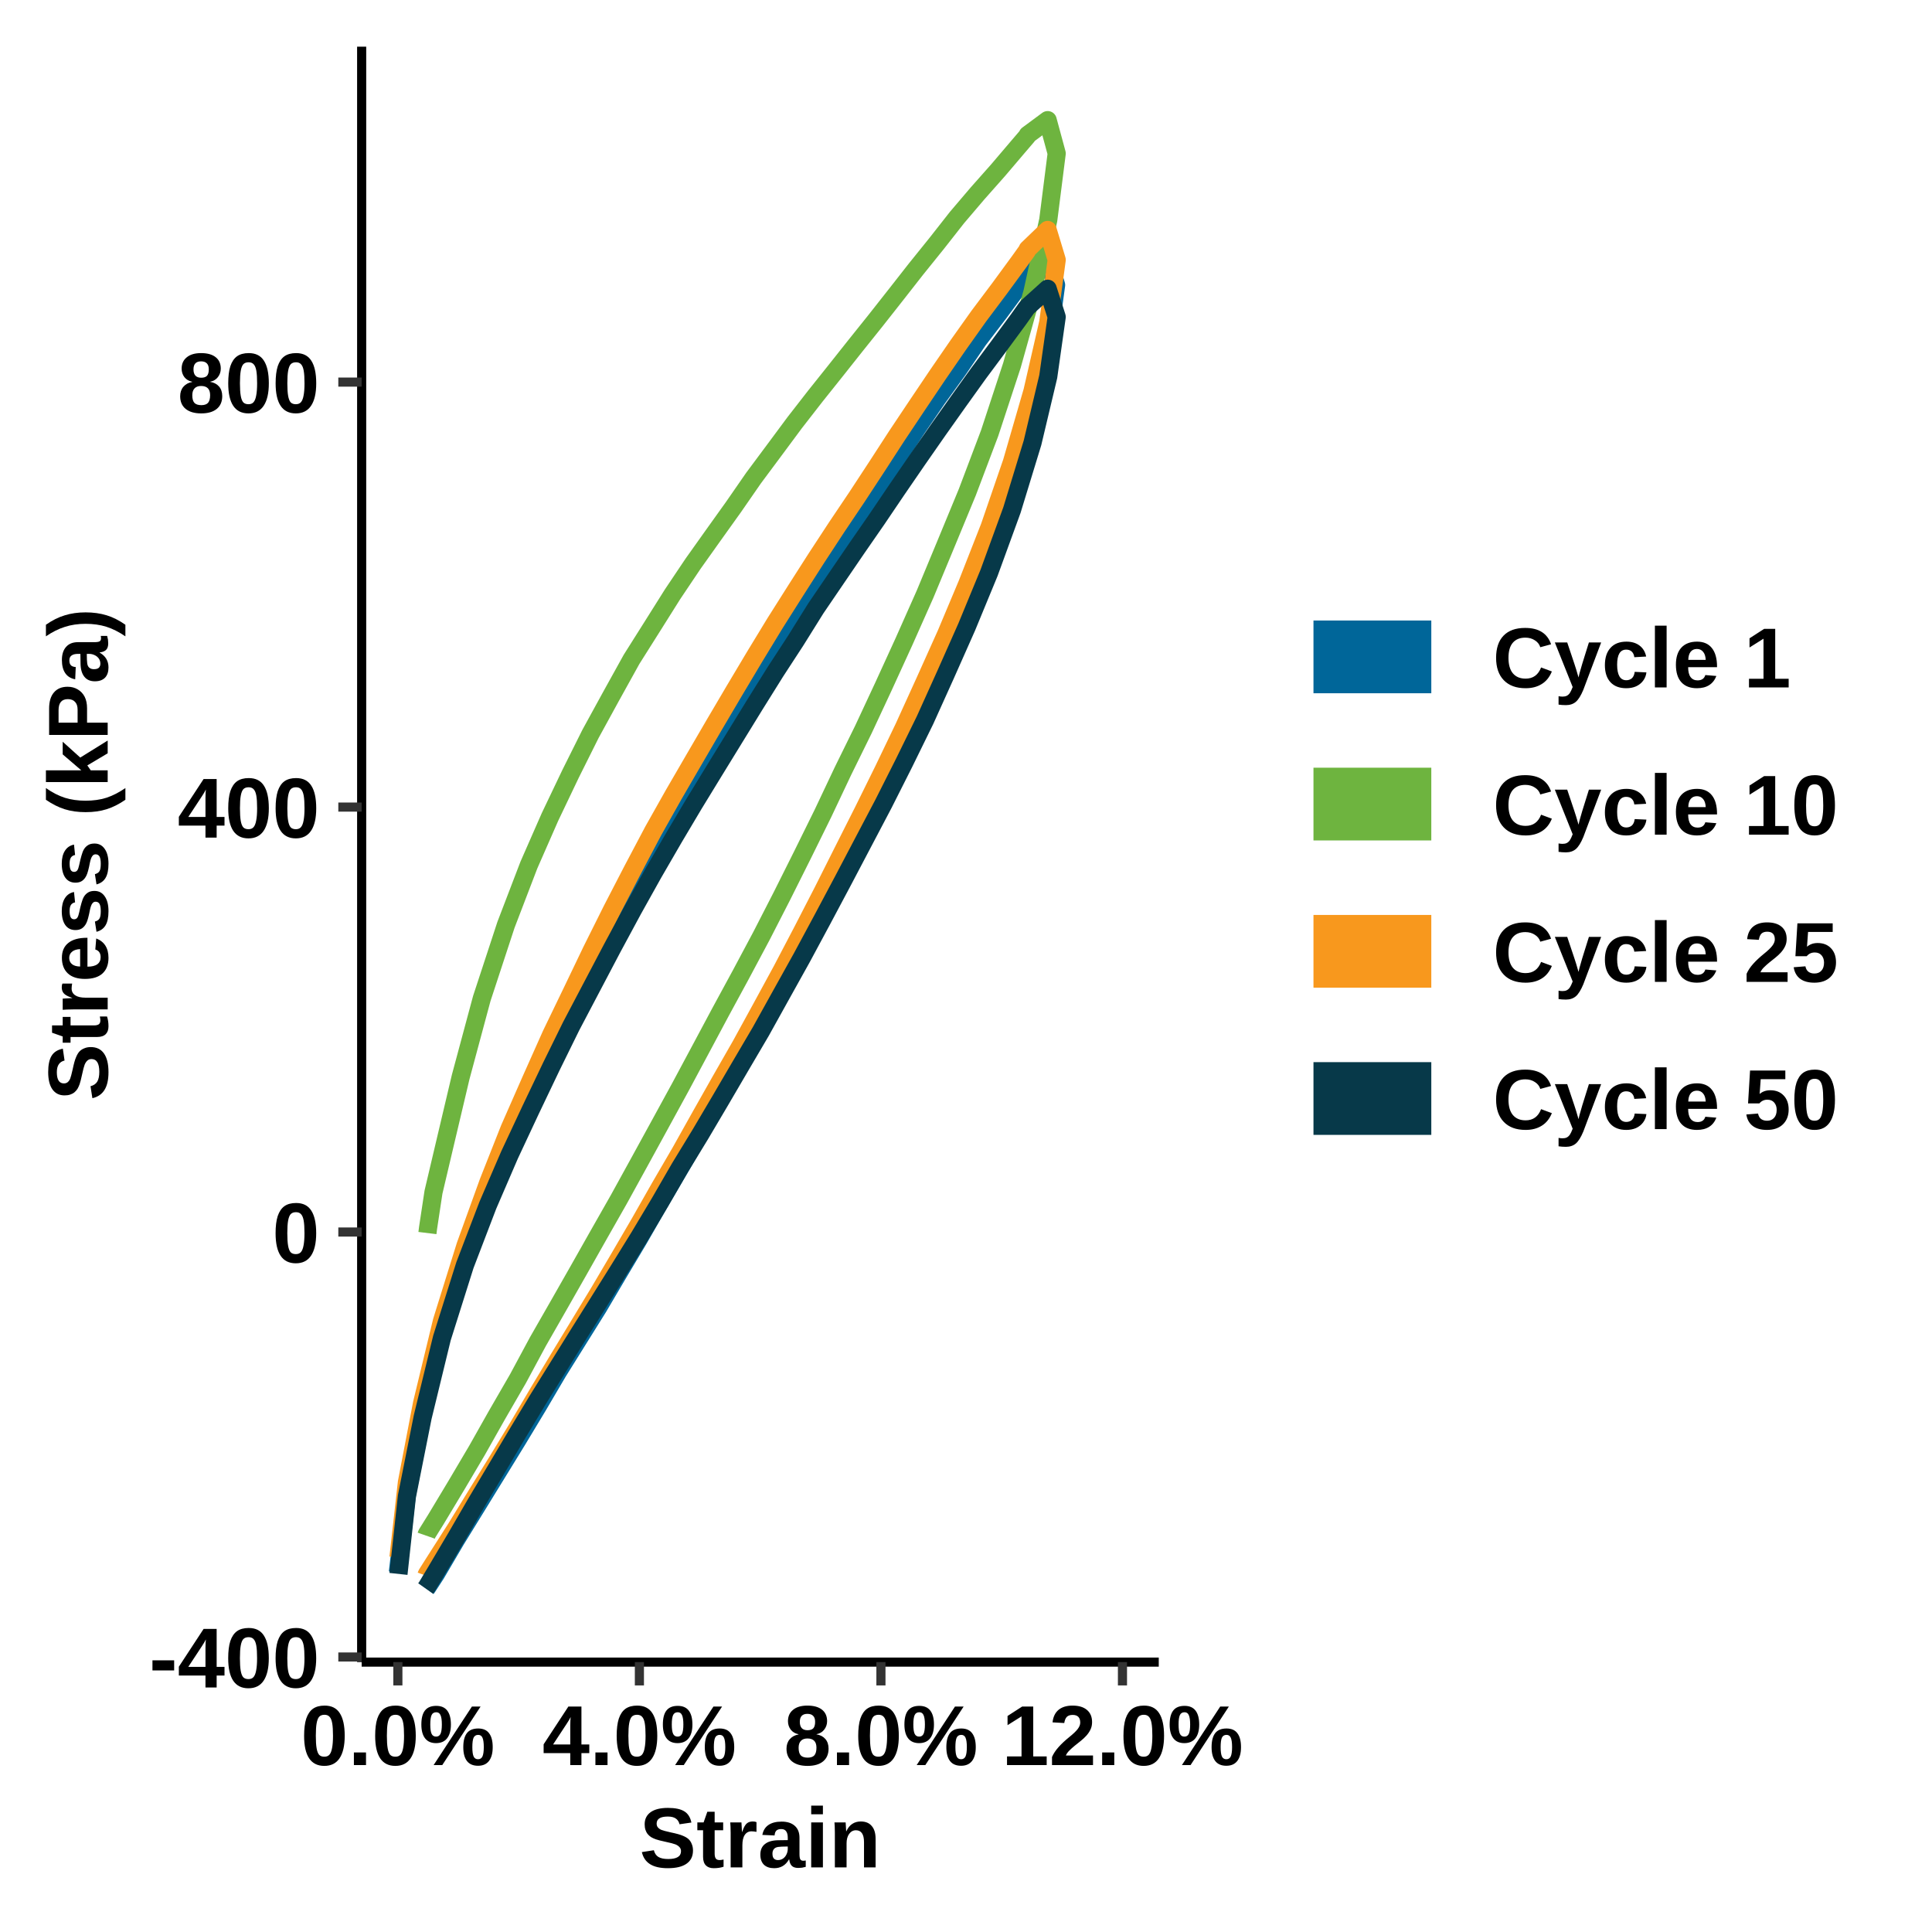
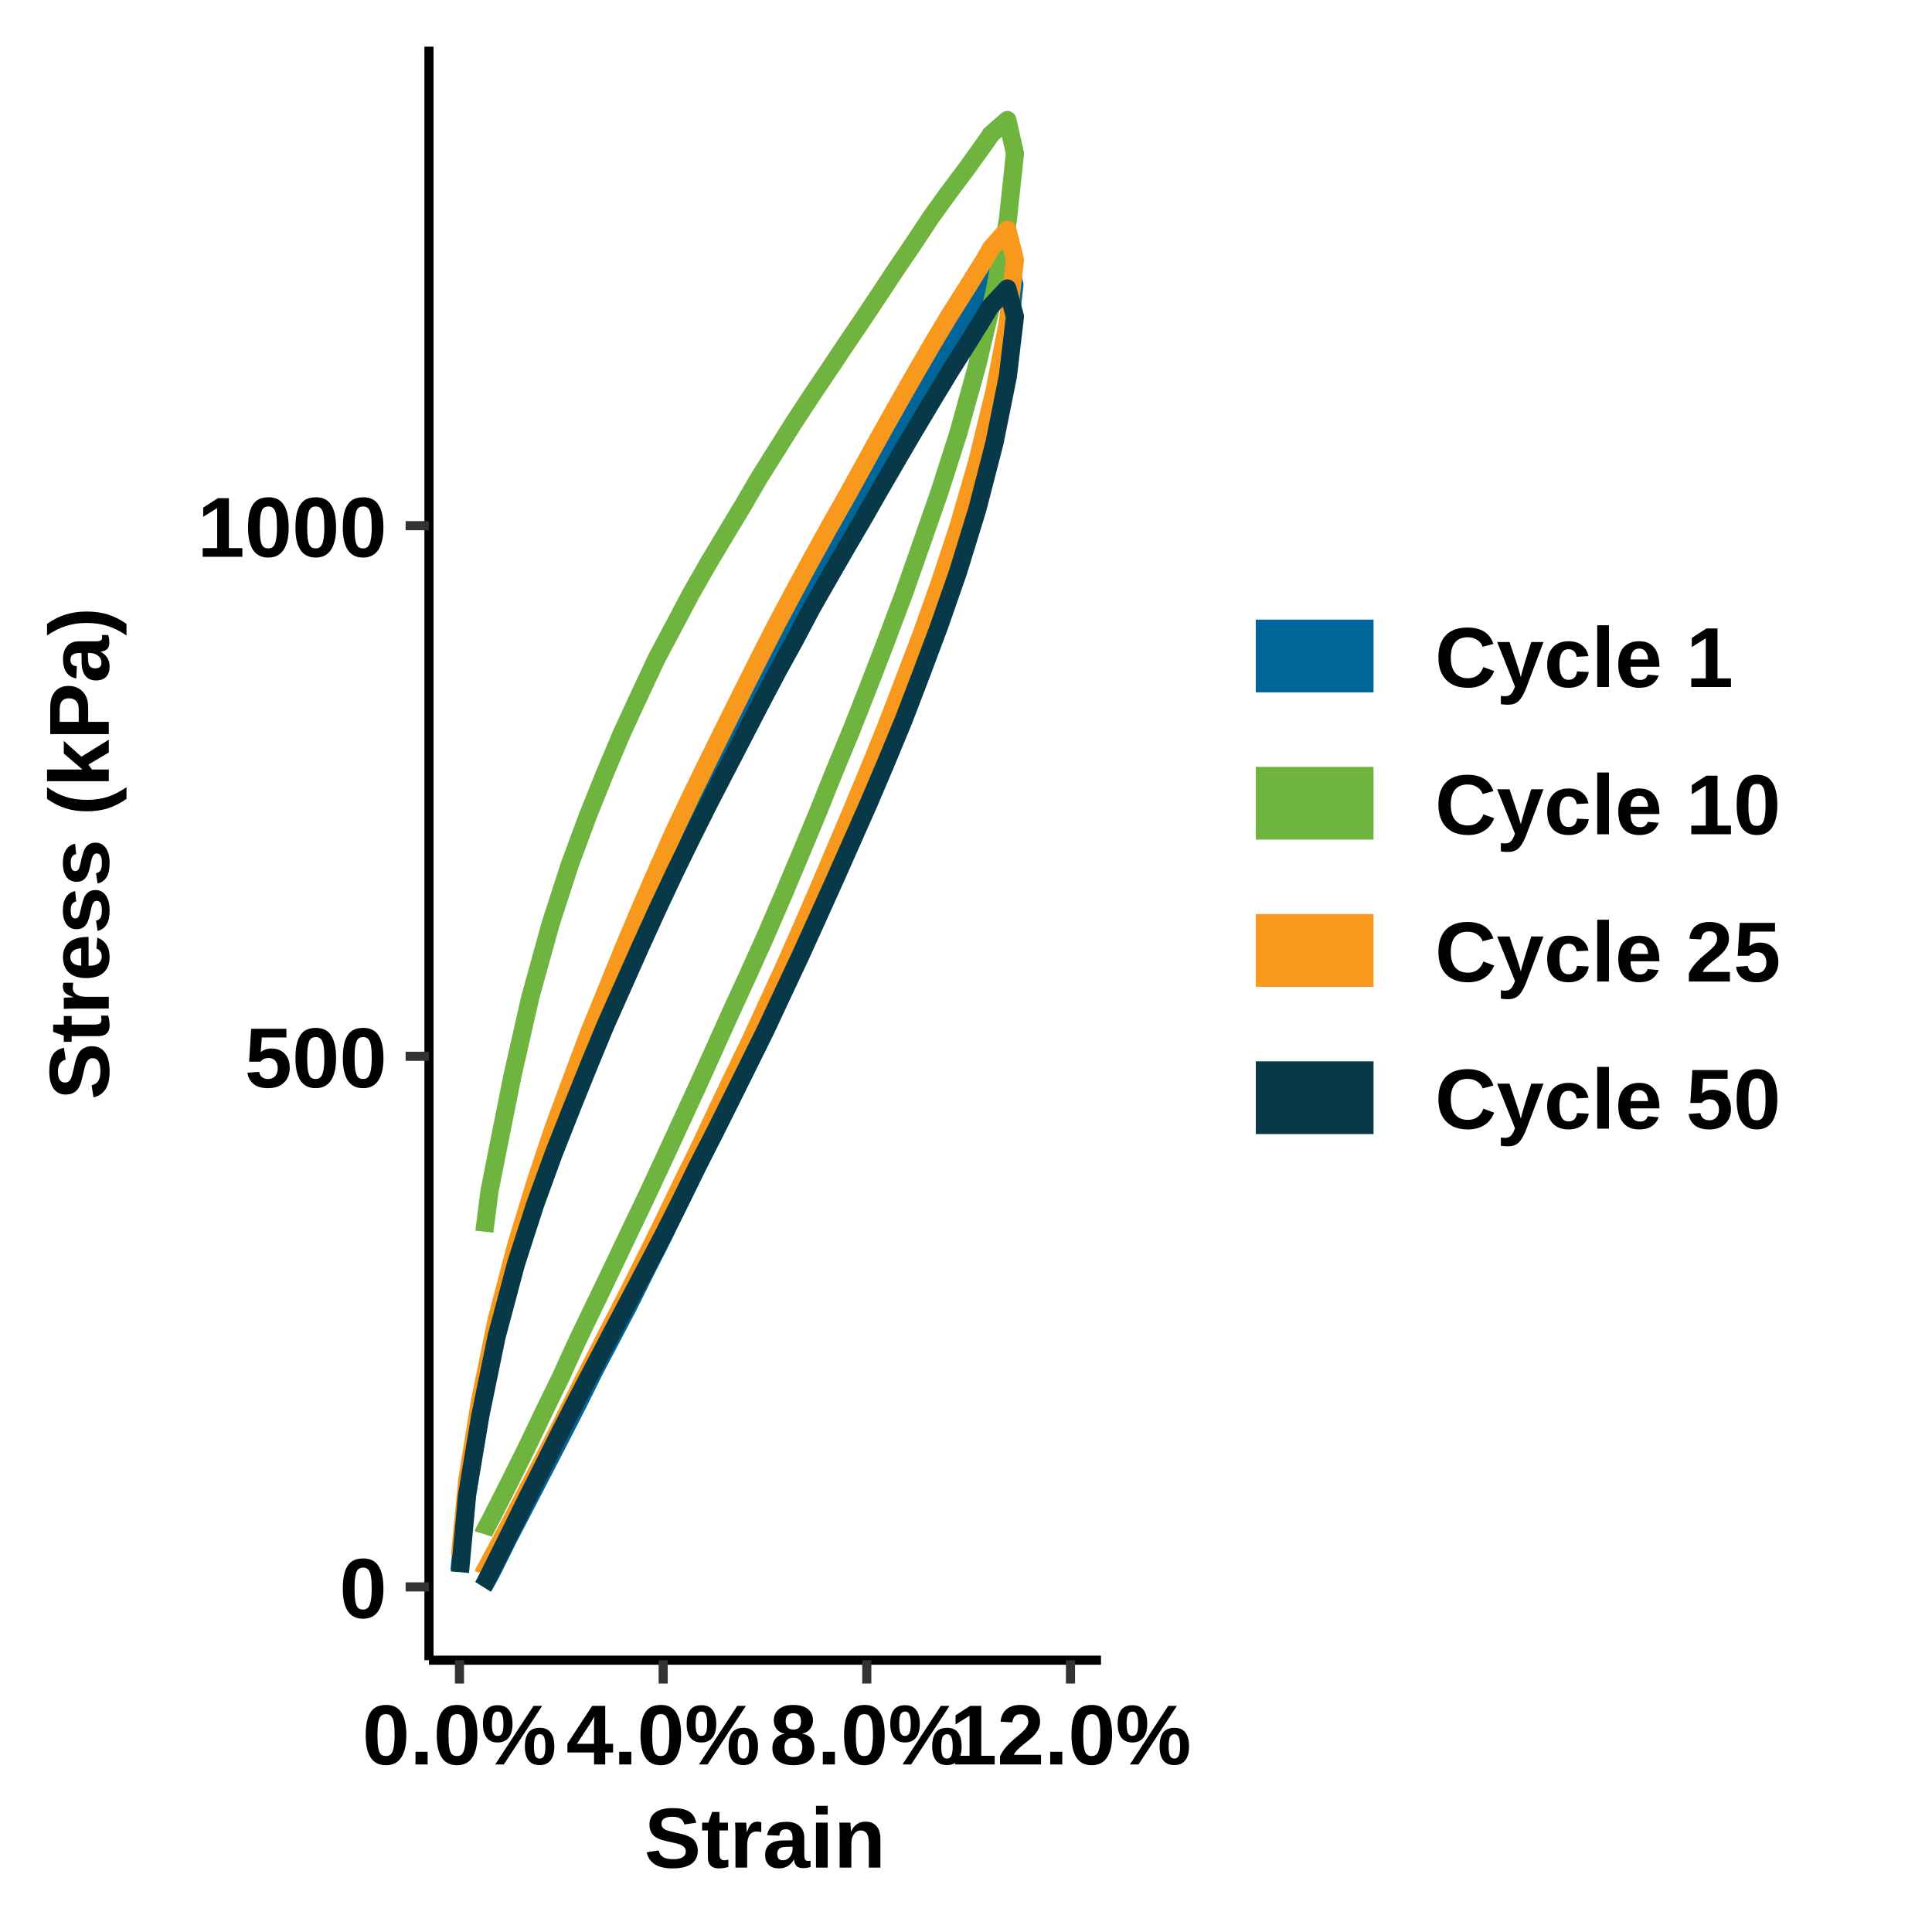
<svg xmlns="http://www.w3.org/2000/svg" class="svglite" width="226.77pt" height="226.77pt" viewBox="0 0 226.77 226.77">
  <defs>
    <style type="text/css">
    .svglite line, .svglite polyline, .svglite polygon, .svglite path, .svglite rect, .svglite circle {
      fill: none;
      stroke: #000000;
      stroke-linecap: round;
      stroke-linejoin: round;
      stroke-miterlimit: 10.00;
    }
  </style>
  </defs>
  <rect width="100%" height="100%" style="stroke: none; fill: #FFFFFF;" />
  <defs>
    <clipPath id="cpMC4wMHwyMjYuNzd8MC4wMHwyMjYuNzc=">
      <rect x="0.00" y="0.00" width="226.77" height="226.77" />
    </clipPath>
  </defs>
  <g clip-path="url(#cpMC4wMHwyMjYuNzd8MC4wMHwyMjYuNzc=)">
    <rect x="0.00" y="0" width="226.77" height="226.77" style="stroke-width: 1.07; stroke: #FFFFFF; fill: #FFFFFF;" />
  </g>
  <defs>
-     <clipPath id="cpNDIuNDV8MTM2LjAxfDUuNDh8MTk1LjA5">
-       <rect x="42.45" y="5.48" width="93.56" height="189.61" />
+     <clipPath id="cpNTAuMzV8MTI5LjIzfDUuNDh8MTk0Ljg3">
+       <rect x="50.35" y="5.48" width="78.89" height="189.39" />
    </clipPath>
  </defs>
-   <g clip-path="url(#cpNDIuNDV8MTM2LjAxfDUuNDh8MTk1LjA5)">
-     <rect x="42.45" y="5.48" width="93.56" height="189.61" style="stroke-width: 1.07; stroke: none; fill: #FFFFFF;" />
-     <polyline points="46.70,184.56 47.76,175.38 49.61,165.97 51.87,156.54 54.57,147.76 57.26,140.39 59.81,134.27 62.22,128.69 64.63,123.36 67.04,118.42 69.45,113.66 71.79,108.87 74.20,104.28 76.68,99.80 79.09,95.52 81.43,91.42 83.77,87.45 86.18,83.53 88.52,79.53 90.93,75.63 93.34,71.84 95.75,68.07 98.16,64.49 100.50,61.01 102.84,57.45 105.25,53.92 107.58,50.34 109.99,46.81 112.48,43.36 114.81,39.93 117.22,36.78 119.56,33.61 120.48,32.29 120.63,32.12 122.89,29.93 123.96,33.45 122.97,40.78 121.12,48.84 118.78,57.08 116.09,64.66 113.47,71.32 110.99,77.14 108.51,82.61 106.03,87.95 103.62,92.84 101.28,97.59 98.94,102.31 96.53,106.90 94.12,111.59 91.71,116.06 89.30,120.45 86.89,124.73 84.55,128.90 82.14,133.08 79.80,137.11 77.39,141.22 74.98,145.42 72.57,149.46 70.23,153.43 67.82,157.29 65.48,161.04 63.14,165.02 60.73,169.02 58.32,172.94 55.91,176.86 53.50,180.77 51.17,184.74 50.17,186.28 50.03,186.47 " style="stroke-width: 2.13; stroke: #006699; stroke-linecap: butt;" />
-     <polyline points="50.17,144.73 50.24,144.16 50.88,139.93 52.30,133.91 54.07,126.42 56.55,117.20 59.39,108.55 62.08,101.53 64.56,95.88 66.97,90.83 69.31,86.14 71.72,81.74 74.13,77.39 76.61,73.46 78.95,69.74 81.36,66.15 83.70,62.86 86.11,59.49 88.45,56.11 90.86,52.87 93.27,49.62 95.68,46.52 98.09,43.50 100.43,40.55 102.76,37.64 105.17,34.58 107.51,31.59 109.92,28.60 112.33,25.53 114.74,22.70 117.15,19.98 119.49,17.23 120.56,15.98 120.63,15.83 122.97,14.10 124.03,18.01 123.04,25.82 121.19,34.27 118.78,42.87 116.16,50.84 113.54,57.77 110.99,63.94 108.58,69.74 106.10,75.32 103.69,80.59 101.35,85.61 98.94,90.51 96.60,95.46 94.19,100.35 91.78,105.17 89.37,109.87 86.96,114.39 84.55,118.83 82.21,123.21 79.87,127.58 77.46,131.99 75.05,136.39 72.64,140.77 70.23,145.01 67.89,149.15 65.55,153.26 63.14,157.47 60.80,161.82 58.32,166.11 55.99,170.24 53.58,174.32 51.17,178.33 50.10,180.05 50.03,180.25 " style="stroke-width: 2.13; stroke: #6EB43F; stroke-linecap: butt;" />
-     <polyline points="46.77,182.82 47.76,174.00 49.54,164.71 51.87,155.08 54.64,146.20 57.33,138.75 59.81,132.48 62.29,126.84 64.70,121.44 67.11,116.45 69.45,111.57 71.86,106.74 74.27,102.08 76.68,97.52 79.09,93.24 81.50,89.09 83.84,85.07 86.18,81.10 88.59,77.06 91.00,73.10 93.41,69.29 95.82,65.52 98.23,61.84 100.57,58.36 102.91,54.79 105.25,51.18 107.66,47.57 110.07,43.99 112.48,40.49 114.89,37.10 117.30,33.89 119.63,30.71 120.56,29.41 120.63,29.24 122.97,26.99 124.03,30.50 123.04,37.84 121.19,45.90 118.78,54.22 116.16,61.84 113.54,68.52 111.06,74.42 108.58,79.94 106.10,85.39 103.69,90.41 101.35,95.15 98.94,99.93 96.60,104.59 94.19,109.27 91.78,113.87 89.37,118.30 86.96,122.70 84.55,126.91 82.21,131.05 79.87,135.23 77.46,139.37 75.05,143.61 72.64,147.74 70.30,151.71 67.89,155.68 65.55,159.53 63.21,163.43 60.80,167.52 58.40,171.47 55.99,175.37 53.58,179.31 51.17,183.08 50.10,184.77 50.03,184.96 " style="stroke-width: 2.13; stroke: #F8981D; stroke-linecap: butt;" />
-     <polyline points="46.77,184.74 47.76,175.65 49.61,166.35 51.87,157.06 54.57,148.50 57.26,141.47 59.81,135.56 62.29,130.26 64.70,125.21 67.04,120.45 69.45,115.87 71.86,111.29 74.27,106.82 76.68,102.50 79.09,98.34 81.43,94.40 83.84,90.46 86.18,86.65 88.59,82.73 91.00,78.87 93.41,75.17 95.75,71.42 98.16,67.88 100.50,64.45 102.91,60.97 105.25,57.51 107.66,54.00 110.07,50.54 112.48,47.14 114.89,43.78 117.22,40.65 119.56,37.47 120.48,36.17 120.63,36.00 122.97,33.89 124.03,37.20 123.04,44.20 121.19,51.98 118.78,59.86 116.09,67.24 113.47,73.59 110.99,79.18 108.58,84.52 106.10,89.58 103.69,94.36 101.28,98.94 98.94,103.39 96.53,107.92 94.12,112.40 91.71,116.73 89.30,121.07 86.89,125.17 84.55,129.17 82.21,133.13 79.80,137.08 77.46,141.13 75.05,145.16 72.64,149.06 70.23,152.91 67.89,156.64 65.55,160.40 63.14,164.28 60.73,168.28 58.32,172.34 55.91,176.39 53.58,180.40 51.17,184.47 50.10,186.25 49.96,186.45 " style="stroke-width: 2.13; stroke: #073949; stroke-linecap: butt;" />
+   <g clip-path="url(#cpNTAuMzV8MTI5LjIzfDUuNDh8MTk0Ljg3)">
+     <rect x="50.35" y="5.48" width="78.89" height="189.39" style="stroke-width: 1.07; stroke: none; fill: #FFFFFF;" />
+     <polyline points="53.93,184.36 54.83,175.18 56.38,165.79 58.29,156.37 60.57,147.60 62.84,140.24 64.99,134.12 67.02,128.55 69.05,123.22 71.08,118.29 73.12,113.54 75.09,108.76 77.12,104.17 79.21,99.69 81.24,95.42 83.21,91.33 85.19,87.35 87.22,83.44 89.19,79.45 91.22,75.55 93.26,71.77 95.29,68.00 97.32,64.42 99.29,60.95 101.26,57.39 103.30,53.86 105.27,50.29 107.30,46.77 109.39,43.32 111.36,39.89 113.39,36.74 115.37,33.57 116.14,32.26 116.26,32.09 118.18,29.90 119.07,33.41 118.24,40.74 116.68,48.79 114.71,57.02 112.44,64.59 110.23,71.24 108.14,77.06 106.04,82.53 103.95,87.86 101.92,92.74 99.95,97.48 97.98,102.20 95.94,106.79 93.91,111.47 91.88,115.94 89.85,120.32 87.82,124.60 85.84,128.76 83.81,132.93 81.84,136.96 79.81,141.07 77.78,145.26 75.74,149.30 73.77,153.26 71.74,157.12 69.77,160.86 67.80,164.84 65.76,168.83 63.73,172.75 61.70,176.67 59.67,180.57 57.70,184.54 56.86,186.07 56.74,186.26 " style="stroke-width: 2.13; stroke: #006699; stroke-linecap: butt;" />
+     <polyline points="56.86,144.57 56.92,144.00 57.46,139.78 58.65,133.77 60.15,126.28 62.24,117.07 64.63,108.43 66.90,101.42 68.99,95.78 71.02,90.73 73.00,86.04 75.03,81.65 77.06,77.31 79.15,73.38 81.12,69.66 83.16,66.08 85.13,62.79 87.16,59.42 89.13,56.05 91.16,52.81 93.20,49.57 95.23,46.47 97.26,43.46 99.23,40.51 101.20,37.60 103.24,34.54 105.21,31.56 107.24,28.57 109.27,25.50 111.30,22.68 113.34,19.96 115.31,17.22 116.20,15.96 116.26,15.82 118.24,14.09 119.13,18.00 118.30,25.79 116.74,34.24 114.71,42.83 112.50,50.79 110.29,57.71 108.14,63.87 106.10,69.67 104.01,75.24 101.98,80.51 100.01,85.52 97.98,90.42 96.00,95.36 93.97,100.24 91.94,105.05 89.91,109.75 87.88,114.27 85.84,118.70 83.87,123.08 81.90,127.44 79.87,131.84 77.84,136.24 75.80,140.61 73.77,144.85 71.80,148.99 69.83,153.09 67.80,157.30 65.82,161.64 63.73,165.93 61.76,170.05 59.73,174.13 57.70,178.13 56.80,179.86 56.74,180.05 " style="stroke-width: 2.13; stroke: #6EB43F; stroke-linecap: butt;" />
+     <polyline points="53.99,182.62 54.83,173.81 56.32,164.53 58.29,154.91 60.62,146.04 62.90,138.60 64.99,132.34 67.08,126.70 69.11,121.30 71.14,116.32 73.12,111.45 75.15,106.63 77.18,101.97 79.21,97.42 81.24,93.14 83.27,88.99 85.25,84.98 87.22,81.02 89.25,76.98 91.28,73.02 93.31,69.21 95.35,65.45 97.38,61.77 99.35,58.30 101.32,54.73 103.30,51.13 105.33,47.52 107.36,43.95 109.39,40.45 111.42,37.06 113.45,33.86 115.43,30.68 116.20,29.38 116.26,29.21 118.24,26.96 119.13,30.48 118.30,37.80 116.74,45.85 114.71,54.17 112.50,61.78 110.29,68.45 108.20,74.34 106.10,79.86 104.01,85.30 101.98,90.31 100.01,95.05 97.98,99.82 96.00,104.48 93.97,109.16 91.94,113.74 89.91,118.17 87.88,122.57 85.84,126.77 83.87,130.91 81.90,135.09 79.87,139.21 77.84,143.45 75.80,147.58 73.83,151.54 71.80,155.50 69.83,159.36 67.86,163.25 65.82,167.33 63.79,171.28 61.76,175.18 59.73,179.11 57.70,182.88 56.80,184.57 56.74,184.75 " style="stroke-width: 2.13; stroke: #F8981D; stroke-linecap: butt;" />
+     <polyline points="53.99,184.54 54.83,175.45 56.38,166.17 58.29,156.89 60.57,148.34 62.84,141.31 64.99,135.41 67.08,130.11 69.11,125.08 71.08,120.32 73.12,115.74 75.15,111.17 77.18,106.71 79.21,102.39 81.24,98.24 83.21,94.30 85.25,90.36 87.22,86.56 89.25,82.64 91.28,78.79 93.31,75.10 95.29,71.35 97.32,67.80 99.29,64.38 101.32,60.91 103.30,57.45 105.33,53.95 107.36,50.49 109.39,47.09 111.42,43.73 113.39,40.61 115.37,37.43 116.14,36.13 116.26,35.97 118.24,33.86 119.13,37.16 118.30,44.16 116.74,51.93 114.71,59.80 112.44,67.17 110.23,73.51 108.14,79.09 106.10,84.43 104.01,89.48 101.98,94.26 99.95,98.84 97.98,103.28 95.94,107.80 93.91,112.28 91.88,116.60 89.85,120.94 87.82,125.04 85.84,129.03 83.87,132.98 81.84,136.93 79.87,140.98 77.84,145.00 75.80,148.89 73.77,152.74 71.80,156.47 69.83,160.22 67.80,164.10 65.76,168.09 63.73,172.15 61.70,176.19 59.73,180.20 57.70,184.27 56.80,186.05 56.68,186.24 " style="stroke-width: 2.13; stroke: #073949; stroke-linecap: butt;" />
  </g>
  <g clip-path="url(#cpMC4wMHwyMjYuNzd8MC4wMHwyMjYuNzc=)">
-     <polyline points="42.45,195.09 42.45,5.48 " style="stroke-width: 1.07; stroke-linecap: butt;" />
-     <text x="37.52" y="198.07" text-anchor="end" style="font-size: 10.00px; font-weight: bold; font-family: Arial;" textLength="20.03px" lengthAdjust="spacingAndGlyphs">-400</text>
-     <text x="37.52" y="148.19" text-anchor="end" style="font-size: 10.00px; font-weight: bold; font-family: Arial;" textLength="5.57px" lengthAdjust="spacingAndGlyphs">0</text>
-     <text x="37.52" y="98.31" text-anchor="end" style="font-size: 10.00px; font-weight: bold; font-family: Arial;" textLength="16.70px" lengthAdjust="spacingAndGlyphs">400</text>
-     <text x="37.52" y="48.43" text-anchor="end" style="font-size: 10.00px; font-weight: bold; font-family: Arial;" textLength="16.70px" lengthAdjust="spacingAndGlyphs">800</text>
-     <polyline points="39.71,194.49 42.45,194.49 " style="stroke-width: 1.07; stroke: #333333; stroke-linecap: butt;" />
-     <polyline points="39.71,144.61 42.45,144.61 " style="stroke-width: 1.07; stroke: #333333; stroke-linecap: butt;" />
-     <polyline points="39.71,94.73 42.45,94.73 " style="stroke-width: 1.07; stroke: #333333; stroke-linecap: butt;" />
-     <polyline points="39.71,44.85 42.45,44.85 " style="stroke-width: 1.07; stroke: #333333; stroke-linecap: butt;" />
-     <polyline points="42.45,195.09 136.01,195.09 " style="stroke-width: 1.07; stroke-linecap: butt;" />
-     <polyline points="46.70,197.83 46.70,195.09 " style="stroke-width: 1.07; stroke: #333333; stroke-linecap: butt;" />
-     <polyline points="75.05,197.83 75.05,195.09 " style="stroke-width: 1.07; stroke: #333333; stroke-linecap: butt;" />
-     <polyline points="103.40,197.83 103.40,195.09 " style="stroke-width: 1.07; stroke: #333333; stroke-linecap: butt;" />
-     <polyline points="131.75,197.83 131.75,195.09 " style="stroke-width: 1.07; stroke: #333333; stroke-linecap: butt;" />
-     <text x="46.70" y="207.18" text-anchor="middle" style="font-size: 10.00px; font-weight: bold; font-family: Arial;" textLength="22.80px" lengthAdjust="spacingAndGlyphs">0.0%</text>
-     <text x="75.05" y="207.18" text-anchor="middle" style="font-size: 10.00px; font-weight: bold; font-family: Arial;" textLength="22.80px" lengthAdjust="spacingAndGlyphs">4.0%</text>
-     <text x="103.40" y="207.18" text-anchor="middle" style="font-size: 10.00px; font-weight: bold; font-family: Arial;" textLength="22.80px" lengthAdjust="spacingAndGlyphs">8.0%</text>
-     <text x="131.75" y="207.18" text-anchor="middle" style="font-size: 10.00px; font-weight: bold; font-family: Arial;" textLength="28.37px" lengthAdjust="spacingAndGlyphs">12.0%</text>
-     <text x="89.23" y="219.19" text-anchor="middle" style="font-size: 10.00px; font-weight: bold; font-family: Arial;" textLength="28.35px" lengthAdjust="spacingAndGlyphs">Strain</text>
-     <text transform="translate(12.64,100.28) rotate(-90)" text-anchor="middle" style="font-size: 10.00px; font-weight: bold; font-family: Arial;" textLength="57.84px" lengthAdjust="spacingAndGlyphs">Stress (kPa)</text>
-     <rect x="146.97" y="57.50" width="74.33" height="85.56" style="stroke-width: 1.07; stroke: none; fill: #FFFFFF;" />
-     <line x1="154.17" y1="77.10" x2="168.00" y2="77.10" style="stroke-width: 8.54; stroke: #006699; stroke-linecap: butt;" />
-     <line x1="154.17" y1="94.38" x2="168.00" y2="94.38" style="stroke-width: 8.54; stroke: #6EB43F; stroke-linecap: butt;" />
-     <line x1="154.17" y1="111.66" x2="168.00" y2="111.66" style="stroke-width: 8.54; stroke: #F8981D; stroke-linecap: butt;" />
-     <line x1="154.17" y1="128.94" x2="168.00" y2="128.94" style="stroke-width: 8.54; stroke: #073949; stroke-linecap: butt;" />
-     <text x="175.20" y="80.69" style="font-size: 10.00px; font-weight: bold; font-family: Arial;" textLength="35.04px" lengthAdjust="spacingAndGlyphs">Cycle 1</text>
-     <text x="175.20" y="97.97" style="font-size: 10.00px; font-weight: bold; font-family: Arial;" textLength="40.61px" lengthAdjust="spacingAndGlyphs">Cycle 10</text>
-     <text x="175.20" y="115.25" style="font-size: 10.00px; font-weight: bold; font-family: Arial;" textLength="40.61px" lengthAdjust="spacingAndGlyphs">Cycle 25</text>
-     <text x="175.20" y="132.53" style="font-size: 10.00px; font-weight: bold; font-family: Arial;" textLength="40.61px" lengthAdjust="spacingAndGlyphs">Cycle 50</text>
+     <polyline points="50.35,194.87 50.35,5.48 " style="stroke-width: 1.07; stroke-linecap: butt;" />
+     <text x="45.41" y="189.91" text-anchor="end" style="font-size: 10.00px; font-weight: bold; font-family: Arimo;" textLength="6.96px" lengthAdjust="spacingAndGlyphs">0</text>
+     <text x="45.41" y="127.63" text-anchor="end" style="font-size: 10.00px; font-weight: bold; font-family: Arimo;" textLength="20.87px" lengthAdjust="spacingAndGlyphs">500</text>
+     <text x="45.41" y="65.35" text-anchor="end" style="font-size: 10.00px; font-weight: bold; font-family: Arimo;" textLength="27.82px" lengthAdjust="spacingAndGlyphs">1000</text>
+     <polyline points="47.61,186.26 50.35,186.26 " style="stroke-width: 1.07; stroke: #333333; stroke-linecap: butt;" />
+     <polyline points="47.61,123.98 50.35,123.98 " style="stroke-width: 1.07; stroke: #333333; stroke-linecap: butt;" />
+     <polyline points="47.61,61.70 50.35,61.70 " style="stroke-width: 1.07; stroke: #333333; stroke-linecap: butt;" />
+     <polyline points="50.35,194.87 129.23,194.87 " style="stroke-width: 1.07; stroke-linecap: butt;" />
+     <polyline points="53.93,197.61 53.93,194.87 " style="stroke-width: 1.07; stroke: #333333; stroke-linecap: butt;" />
+     <polyline points="77.84,197.61 77.84,194.87 " style="stroke-width: 1.07; stroke: #333333; stroke-linecap: butt;" />
+     <polyline points="101.74,197.61 101.74,194.87 " style="stroke-width: 1.07; stroke: #333333; stroke-linecap: butt;" />
+     <polyline points="125.65,197.61 125.65,194.87 " style="stroke-width: 1.07; stroke: #333333; stroke-linecap: butt;" />
+     <text x="53.93" y="207.10" text-anchor="middle" style="font-size: 10.00px; font-weight: bold; font-family: Arimo;" textLength="27.73px" lengthAdjust="spacingAndGlyphs">0.0%</text>
+     <text x="77.84" y="207.10" text-anchor="middle" style="font-size: 10.00px; font-weight: bold; font-family: Arimo;" textLength="27.73px" lengthAdjust="spacingAndGlyphs">4.0%</text>
+     <text x="101.74" y="207.10" text-anchor="middle" style="font-size: 10.00px; font-weight: bold; font-family: Arimo;" textLength="27.73px" lengthAdjust="spacingAndGlyphs">8.0%</text>
+     <text x="125.65" y="207.10" text-anchor="middle" style="font-size: 10.00px; font-weight: bold; font-family: Arimo;" textLength="34.69px" lengthAdjust="spacingAndGlyphs">12.0%</text>
+     <text x="89.79" y="219.21" text-anchor="middle" style="font-size: 10.00px; font-weight: bold; font-family: Arimo;" textLength="34.21px" lengthAdjust="spacingAndGlyphs">Strain</text>
+     <text transform="translate(12.77,100.18) rotate(-90)" text-anchor="middle" style="font-size: 10.00px; font-weight: bold; font-family: Arimo;" textLength="68.70px" lengthAdjust="spacingAndGlyphs">Stress (kPa)</text>
+     <rect x="140.19" y="57.40" width="81.10" height="85.56" style="stroke-width: 1.07; stroke: none; fill: #FFFFFF;" />
+     <line x1="147.40" y1="77.00" x2="161.22" y2="77.00" style="stroke-width: 8.54; stroke: #006699; stroke-linecap: butt;" />
+     <line x1="147.40" y1="94.28" x2="161.22" y2="94.28" style="stroke-width: 8.54; stroke: #6EB43F; stroke-linecap: butt;" />
+     <line x1="147.40" y1="111.56" x2="161.22" y2="111.56" style="stroke-width: 8.54; stroke: #F8981D; stroke-linecap: butt;" />
+     <line x1="147.40" y1="128.84" x2="161.22" y2="128.84" style="stroke-width: 8.54; stroke: #073949; stroke-linecap: butt;" />
+     <text x="168.43" y="80.64" style="font-size: 10.00px; font-weight: bold; font-family: Arimo;" textLength="40.43px" lengthAdjust="spacingAndGlyphs">Cycle 1</text>
+     <text x="168.43" y="97.92" style="font-size: 10.00px; font-weight: bold; font-family: Arimo;" textLength="47.38px" lengthAdjust="spacingAndGlyphs">Cycle 10</text>
+     <text x="168.43" y="115.20" style="font-size: 10.00px; font-weight: bold; font-family: Arimo;" textLength="47.38px" lengthAdjust="spacingAndGlyphs">Cycle 25</text>
+     <text x="168.43" y="132.48" style="font-size: 10.00px; font-weight: bold; font-family: Arimo;" textLength="47.38px" lengthAdjust="spacingAndGlyphs">Cycle 50</text>
  </g>
</svg>
